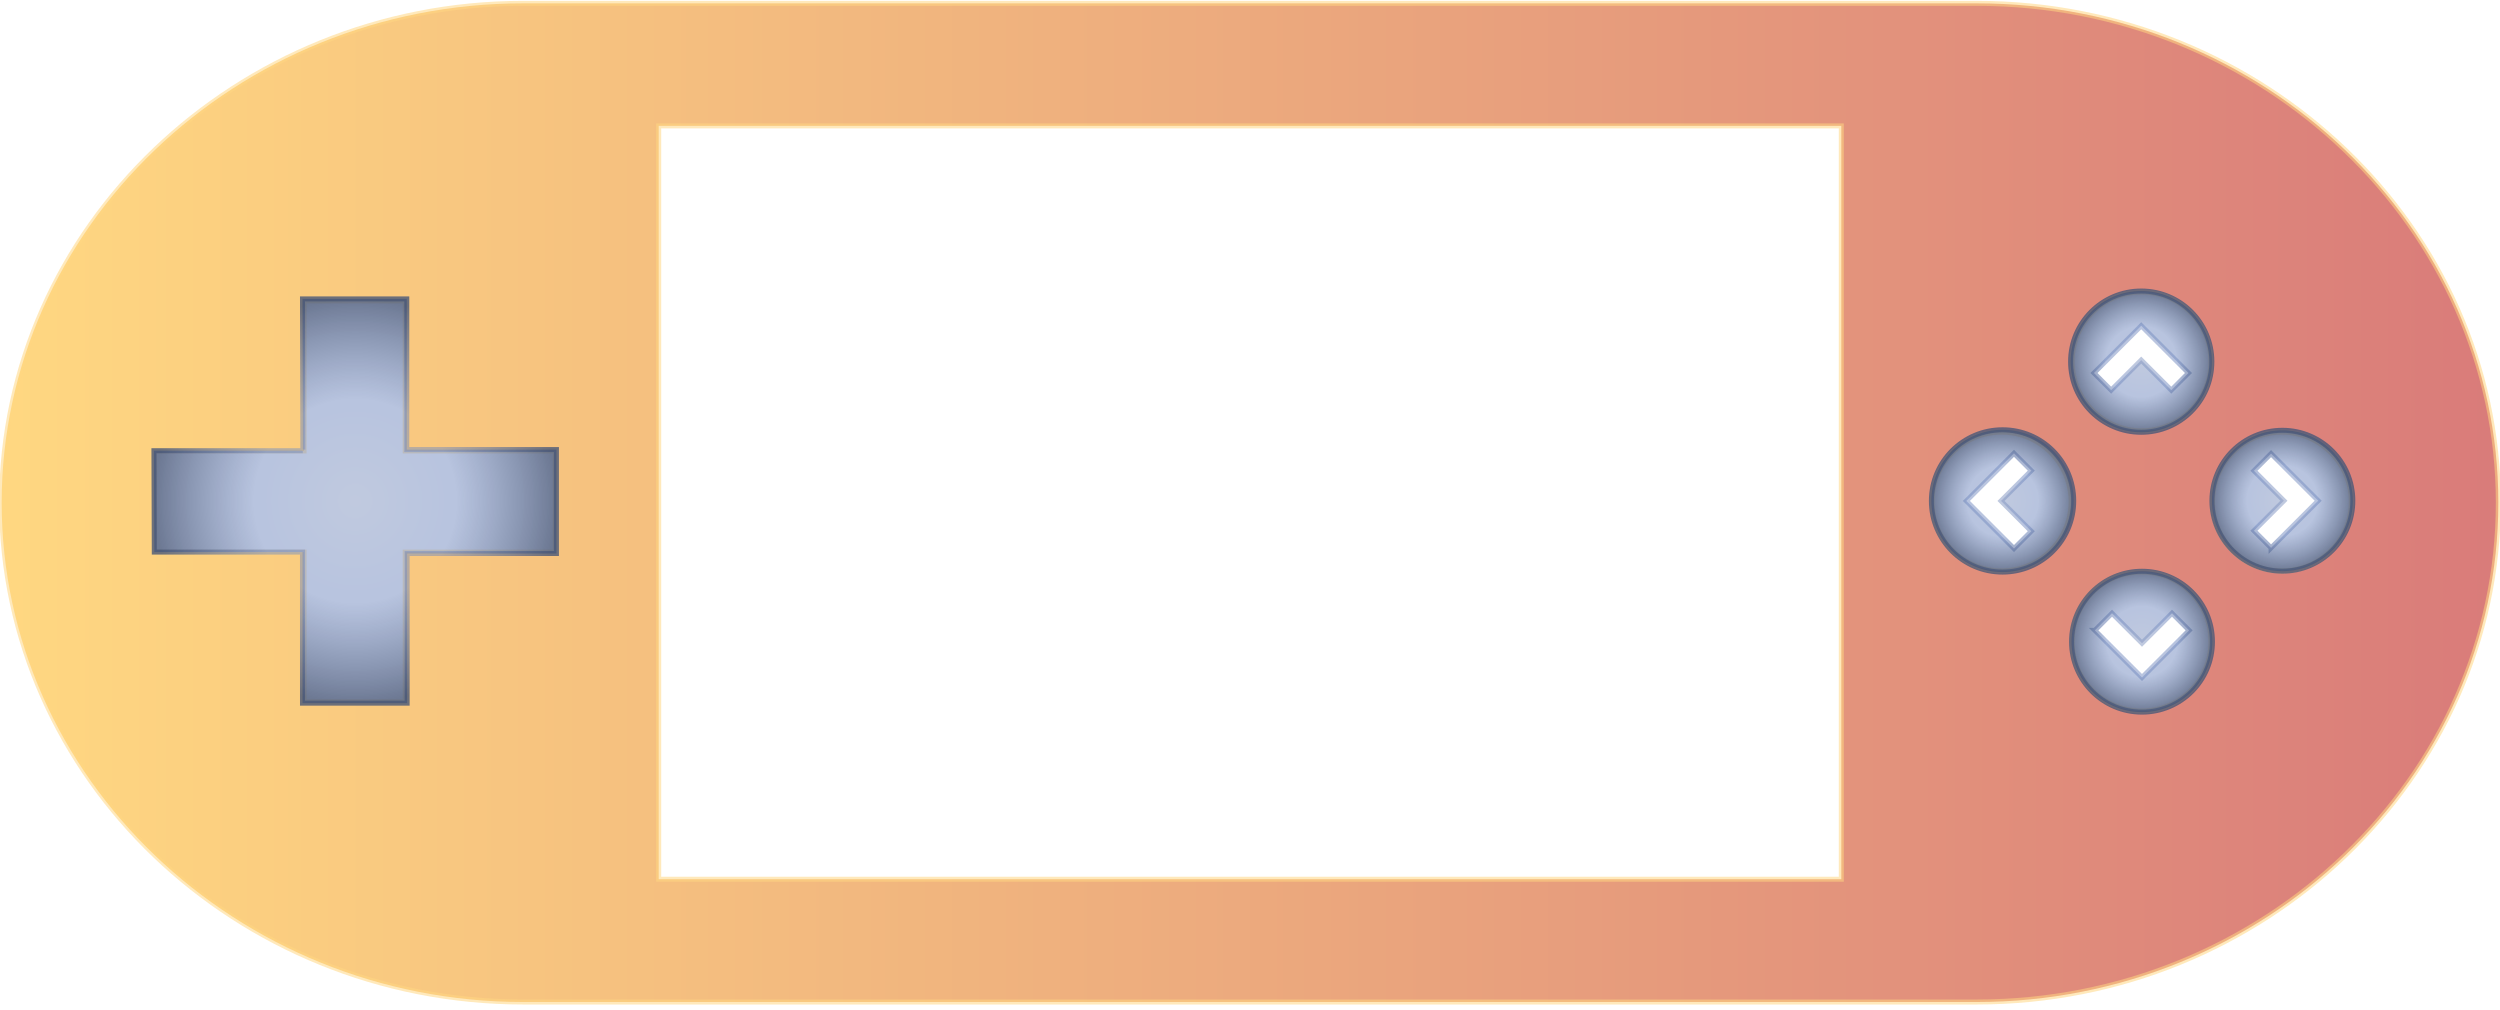
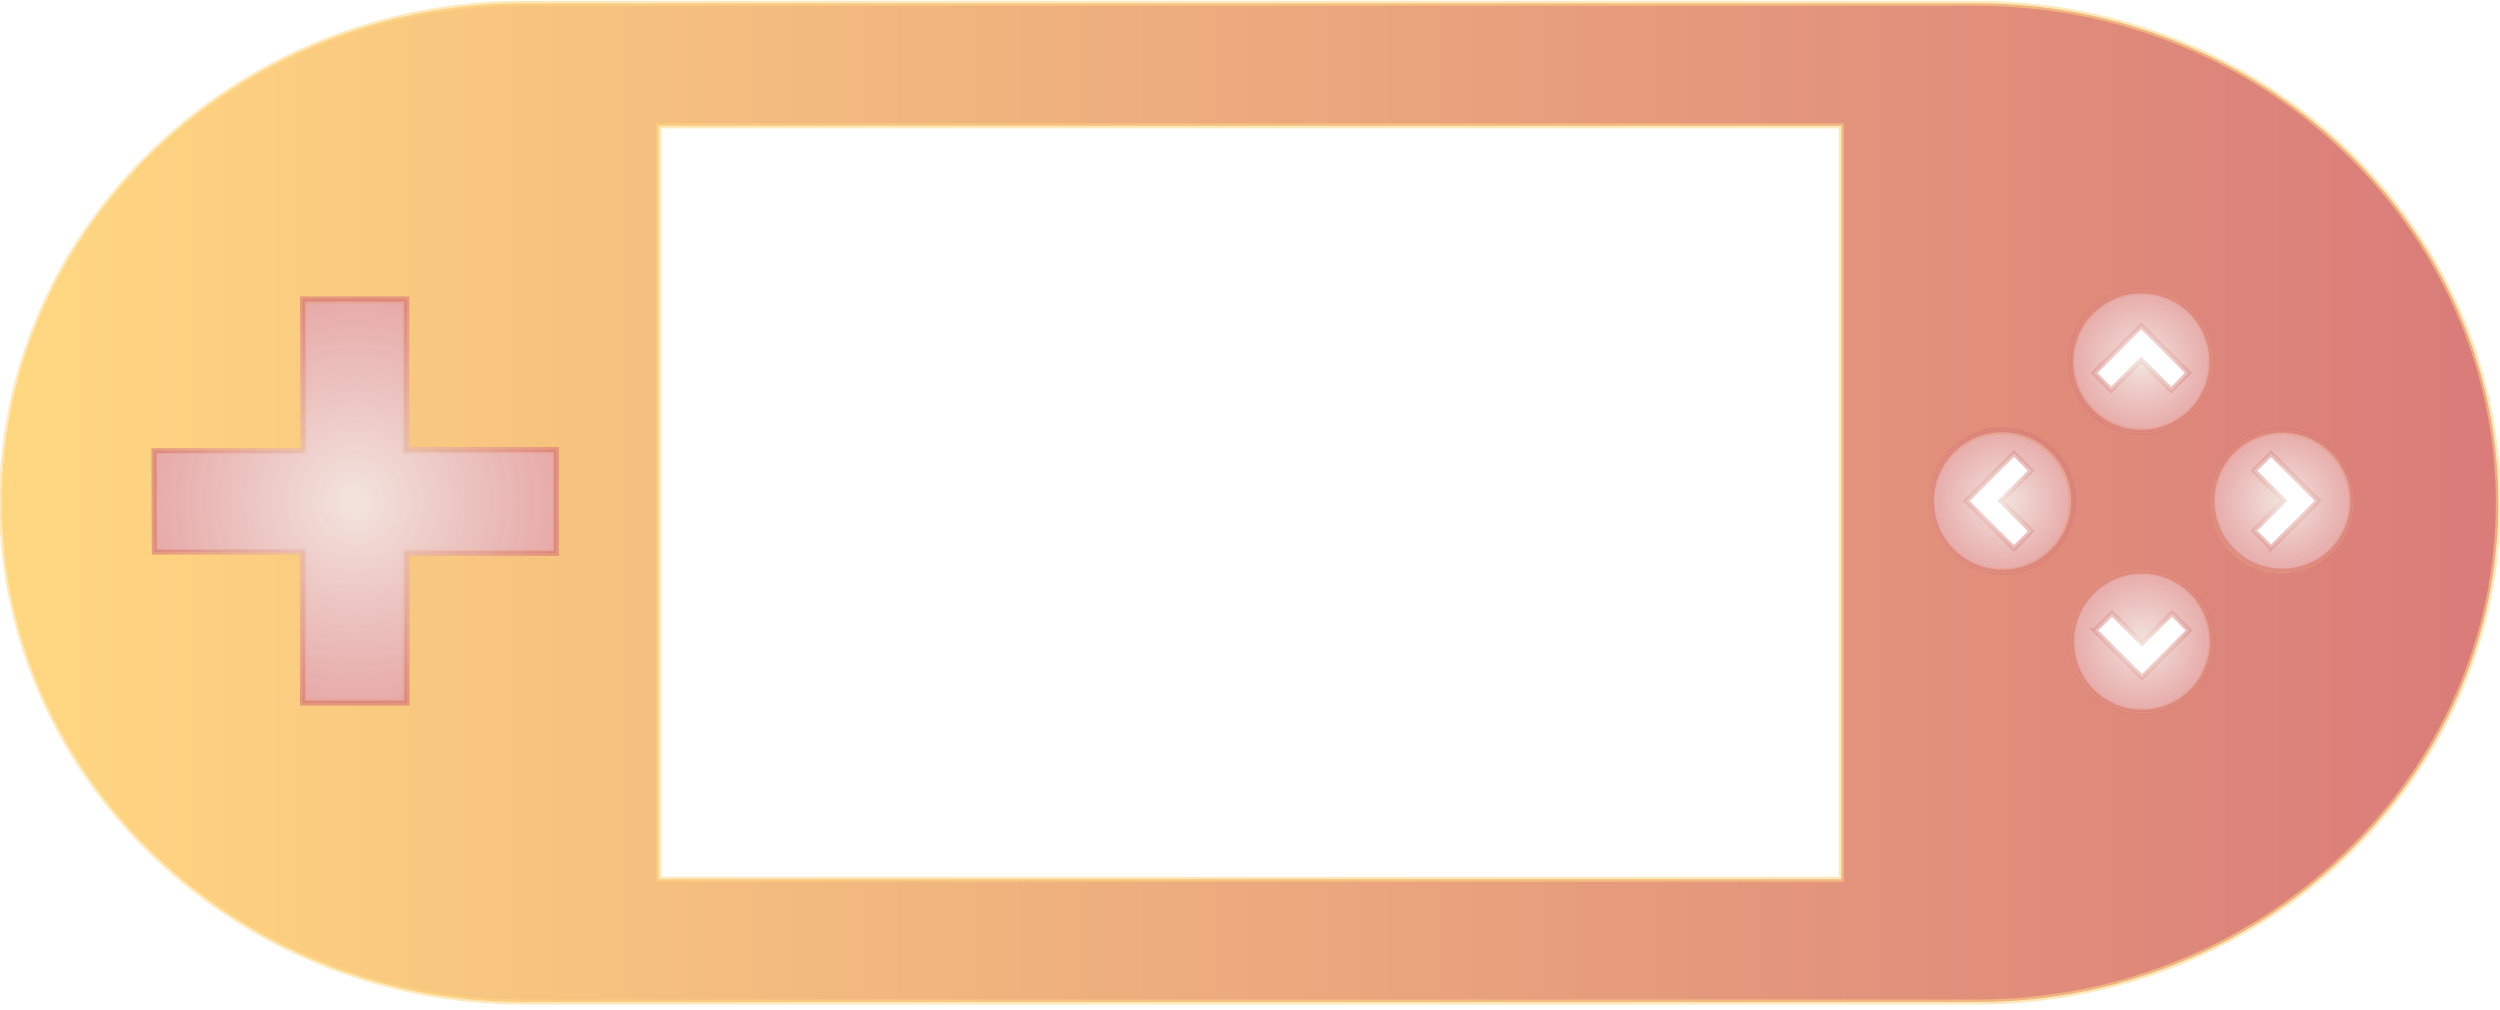
<svg xmlns="http://www.w3.org/2000/svg" width="1000" height="404">
  <linearGradient id="linear-gradient">
    <stop stop-color="#ffd881" offset="0%" />
    <stop stop-color="#d97b7a" offset="100%" />
  </linearGradient>
  <radialGradient id="radial-gradient">
-     <stop stop-color="#8295c0" offset="0%" stop-opacity="0.5" />
-     <stop stop-color="#7189bf" offset="50%" stop-opacity="0.5" />
-     <stop stop-color="#485778" offset="100%" stop-opacity="0.8" />
+     <stop stop-color="#edd5cd" offset="5%" stop-opacity="0.7" />
+     <stop stop-color="#d97c7ab6" offset="100%" stop-opacity="0.9" />
  </radialGradient>
  <g>
    <rect x="-1" y="-1" width="1002" height="406" id="canvas_background" fill="none" />
  </g>
  <g>
    <g id="svg_1" stroke="null">
      <path fill="url(#linear-gradient)" d="m790.734,1.337l-581.468,0c-114.745,0 -208.599,89.88 -208.599,199.733c0,109.853 93.854,199.733 208.599,199.733l581.468,0c114.745,0 208.599,-89.88 208.599,-199.733c0,-109.853 -93.854,-199.733 -208.599,-199.733l0,0zm-568.628,219.503l-60.022,0l0,59.92l-40.456,0l0,-59.92l-59.92,0l0,-40.456l59.92,0l0,-60.022l40.456,0l0,60.022l60.022,0l0,40.456zm514.415,130.846l-473.042,0l0,-301.332l473.042,0l0,301.332zm64.098,-123.305c-15.286,0 -27.82,-12.432 -27.82,-27.718c0,-15.388 12.432,-27.82 27.82,-27.82c15.388,0 27.82,12.534 27.82,27.82c0,15.286 -12.432,27.718 -27.82,27.718zm56.048,56.048c-15.388,0 -27.82,-12.432 -27.82,-27.82c0,-15.388 12.432,-27.82 27.82,-27.82c15.286,0 27.718,12.432 27.718,27.82c0.102,15.388 -12.432,27.82 -27.718,27.82zm0,-112.095c-15.388,0 -27.82,-12.534 -27.82,-27.718c0,-15.388 12.432,-27.82 27.82,-27.82c15.286,0 27.718,12.534 27.718,27.82c0.102,15.184 -12.432,27.718 -27.718,27.718zm56.048,56.048c-15.388,0 -27.718,-12.432 -27.718,-27.718c0,-15.388 12.432,-27.82 27.718,-27.82c15.286,0 27.82,12.534 27.82,27.82c0,15.286 -12.432,27.718 -27.82,27.718z" id="svg_2" stroke-width="2" stroke="#ffd7818a" />
    </g>
    <path stroke="url(#radial-gradient)" id="svg_5" d="m801.02,228.835c15.72,0 28.463,-12.743 28.463,-28.463c0,-15.72 -12.742,-28.463 -28.463,-28.463c-15.72,0 -28.463,12.743 -28.463,28.463c0,15.72 12.743,28.463 28.463,28.463zm4.573,-47.506l6.925,6.929l-12.116,12.116l12.116,12.116l-6.925,6.927l-19.041,-19.043l19.041,-19.045l0,0z" stroke-width="2" fill="url(#radial-gradient)" />
    <path stroke="url(#radial-gradient)" id="svg_6" d="m912.952,172.118c-15.561,0 -28.175,12.615 -28.175,28.175c0,15.561 12.615,28.175 28.175,28.175c15.561,0 28.175,-12.615 28.175,-28.175c0,-15.561 -12.615,-28.175 -28.175,-28.175zm-4.527,47.029l-6.855,-6.861l11.994,-11.993l-11.994,-11.993l6.855,-6.855l18.851,18.849l-18.851,18.855z" stroke-width="2" fill="url(#radial-gradient)" />
    <path stroke="url(#radial-gradient)" transform="rotate(90 856.4896,144.6598) " id="svg_7" d="m856.49,172.91c15.603,0 28.25,-12.648 28.25,-28.25c0,-15.602 -12.647,-28.25 -28.25,-28.25c-15.602,0 -28.25,12.648 -28.25,28.25c0,15.602 12.648,28.25 28.25,28.25zm4.539,-47.151l6.873,6.877l-12.026,12.025l12.026,12.026l-6.873,6.875l-18.899,-18.901l18.899,-18.902l0,0z" stroke-width="2" fill="url(#radial-gradient)" />
    <path transform="rotate(90 856.7976,256.6763) " stroke="url(#radial-gradient)" id="svg_9" d="m856.798,228.501c-15.561,0 -28.175,12.615 -28.175,28.175c0,15.561 12.615,28.175 28.175,28.175c15.561,0 28.175,-12.615 28.175,-28.175c0,-15.561 -12.615,-28.175 -28.175,-28.175zm-4.527,47.029l-6.855,-6.861l11.994,-11.993l-11.994,-11.993l6.855,-6.855l18.851,18.849l-18.851,18.855z" stroke-width="2" fill="url(#radial-gradient)" />
    <path id="svg_13" d="m121.142,179.839l-0.143,-60.286l41.714,0l0,60.286l59.857,0l0,41.571l-59.714,0l0,59.857l-41.857,0l0,-60.428l-59.286,0l-0.143,-40.571l29.777,0l29.777,0" stroke-width="2" stroke="url(#radial-gradient)" fill="url(#radial-gradient)" />
  </g>
</svg>
